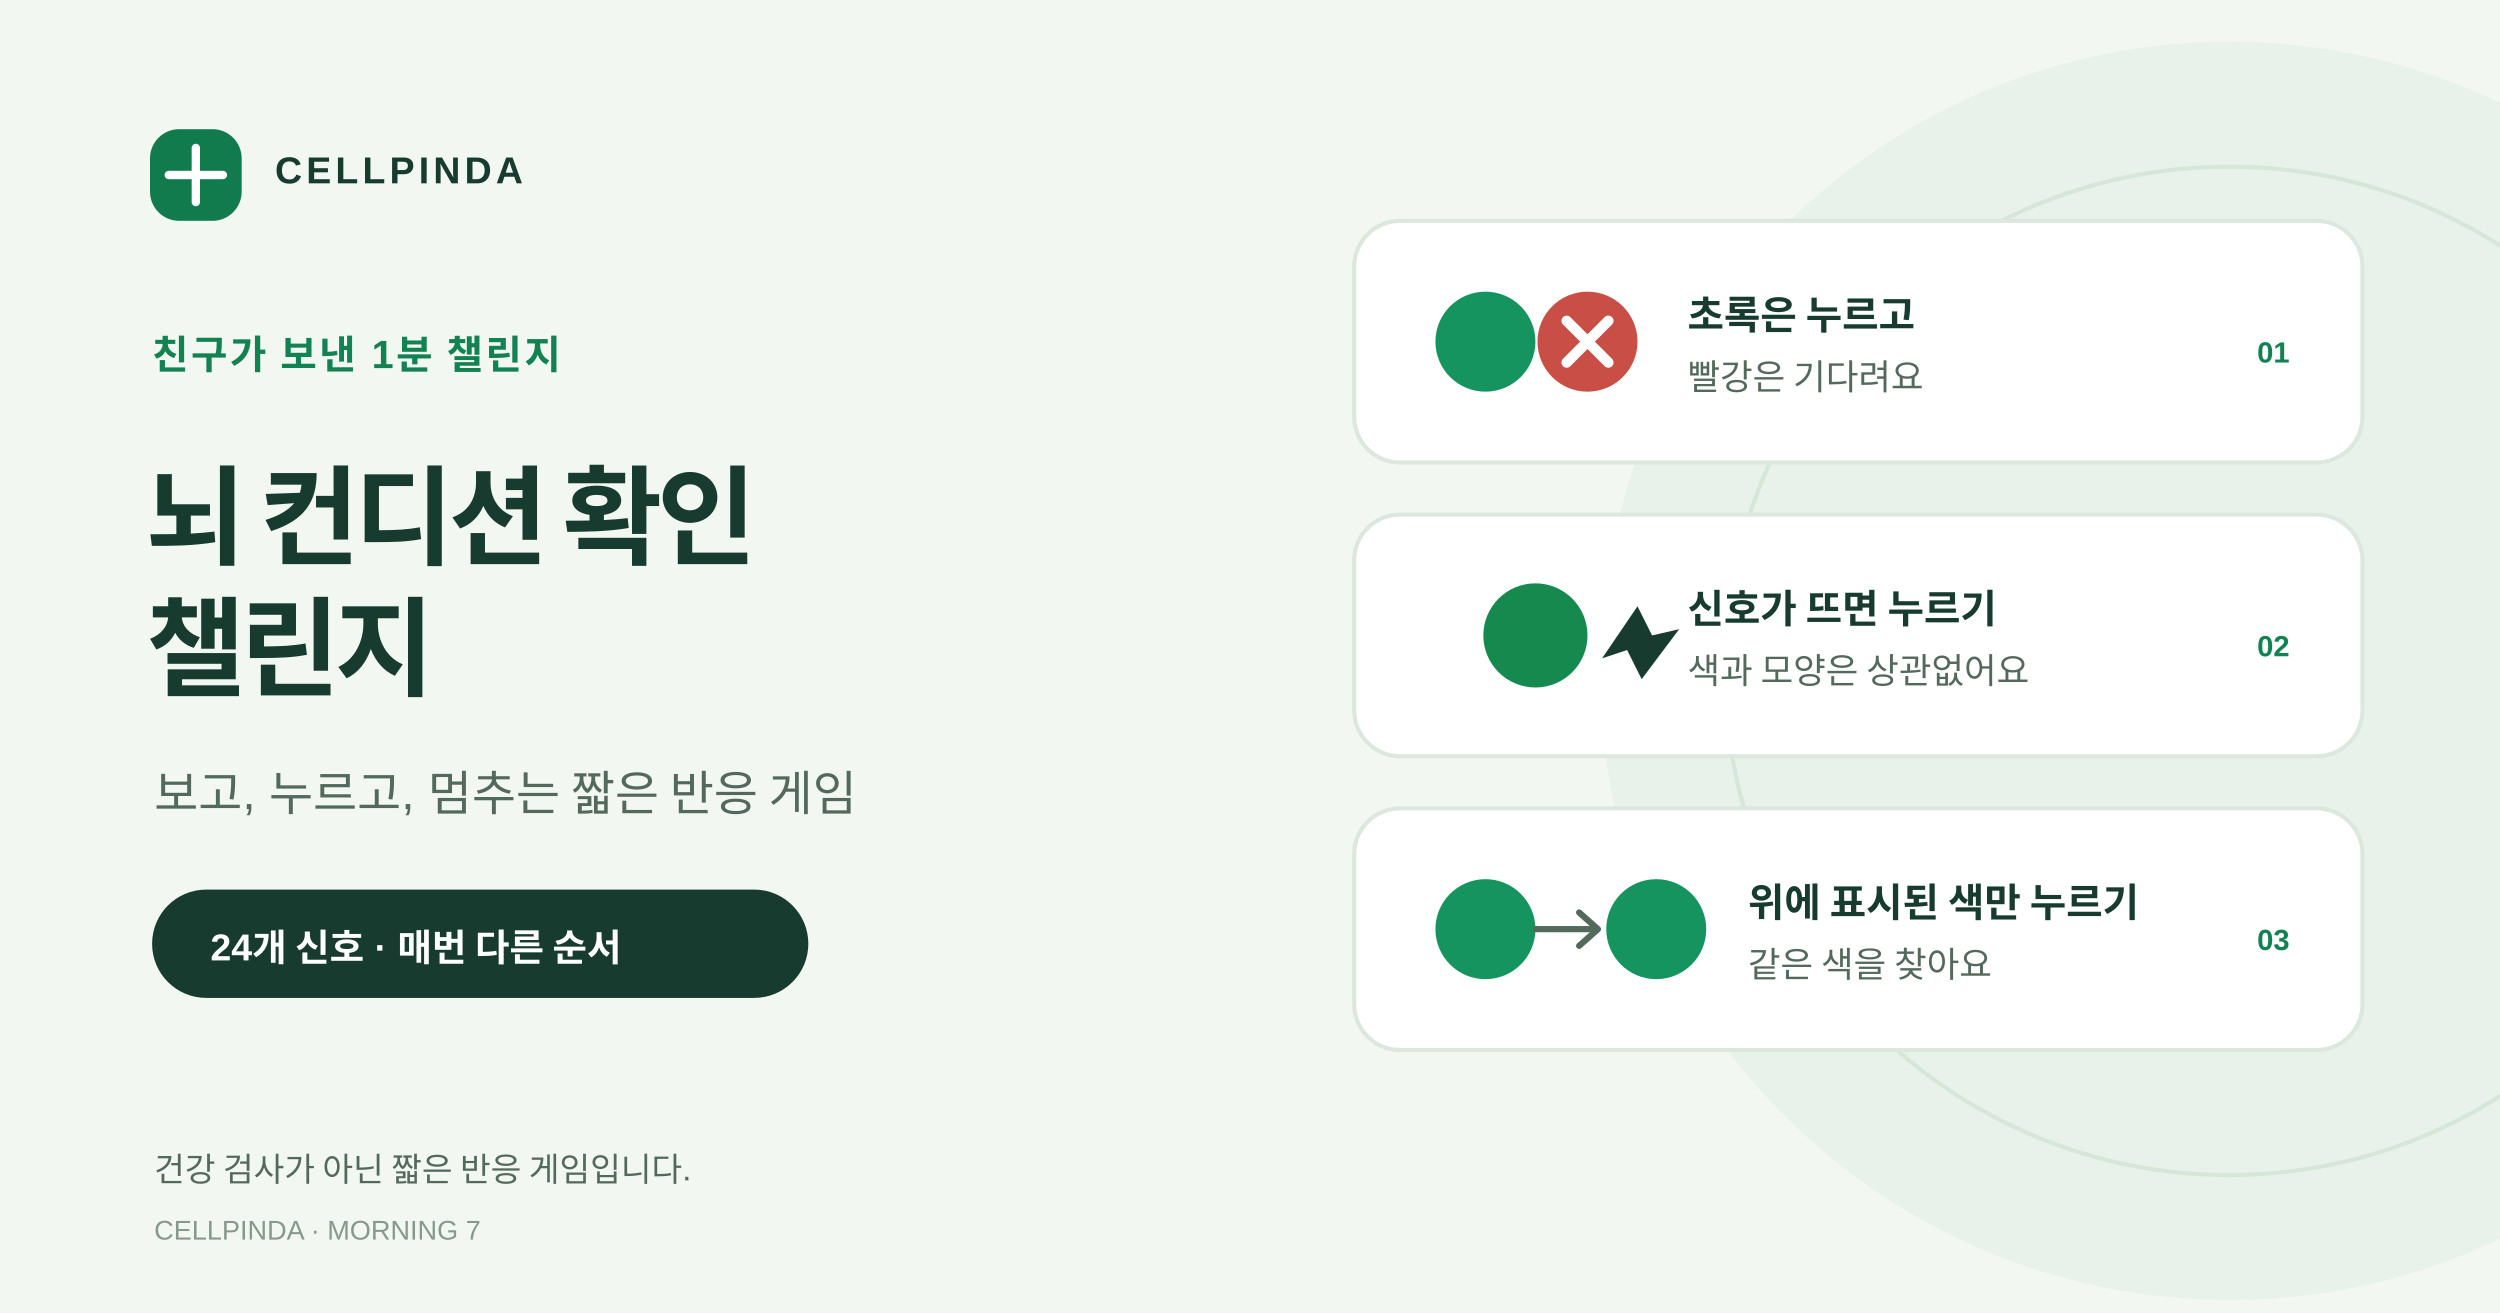
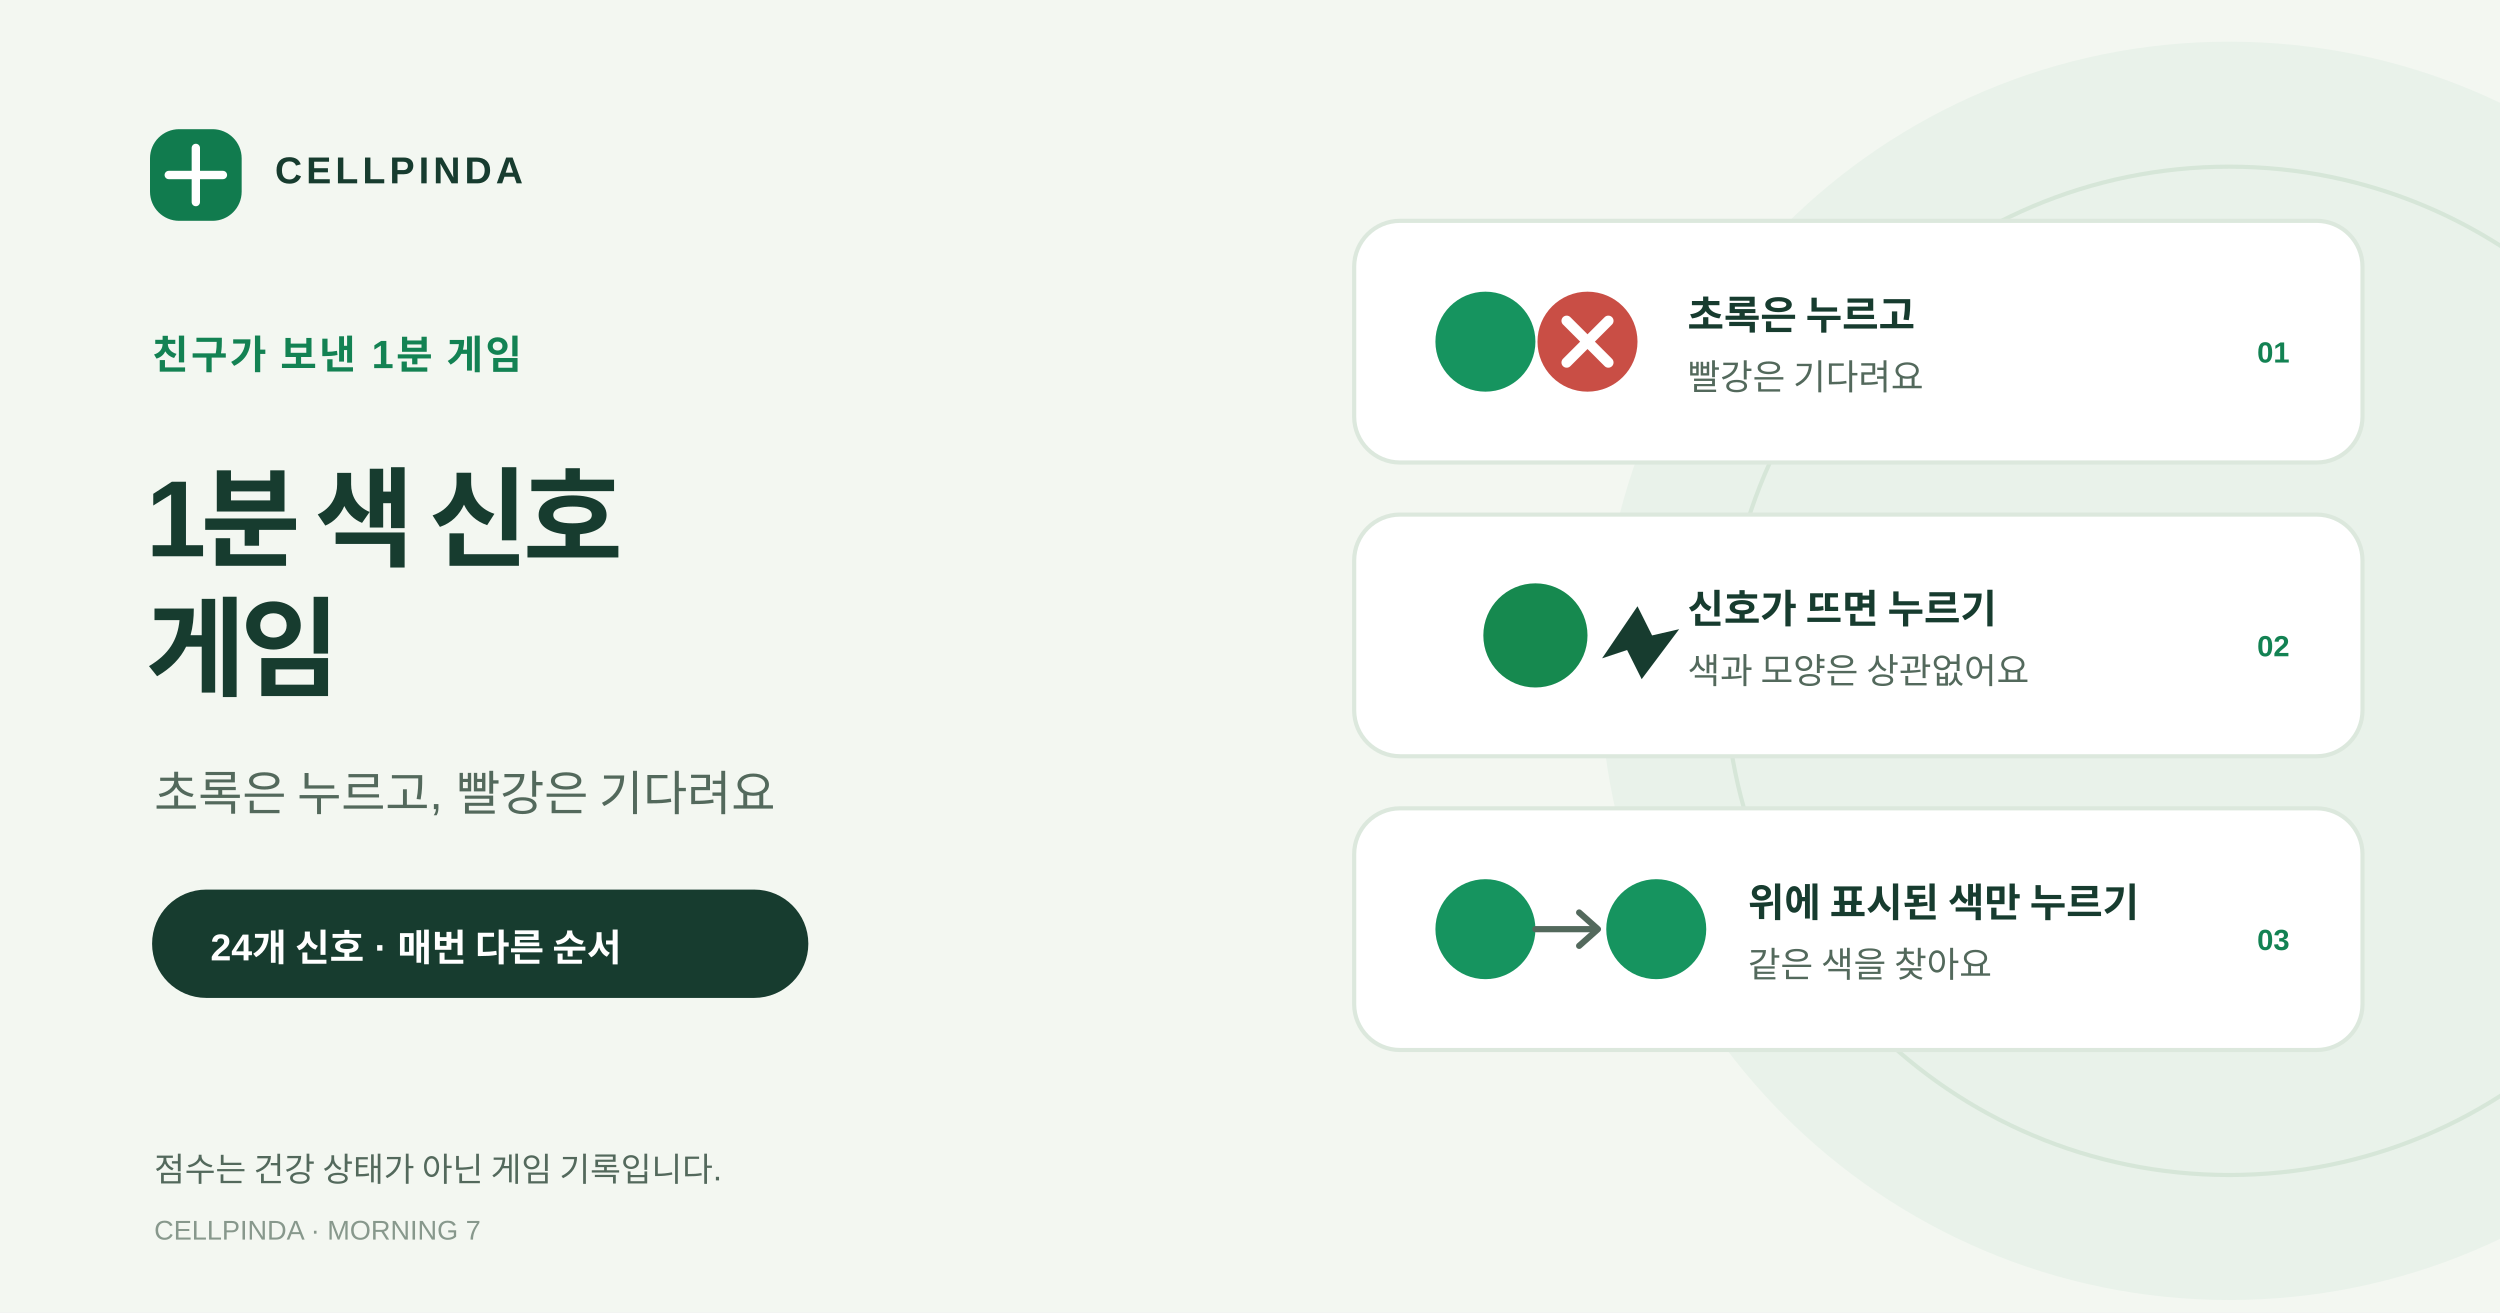
<svg xmlns="http://www.w3.org/2000/svg" width="1200" height="630" viewBox="0 0 1200 630" role="img" aria-labelledby="title desc">
  <rect width="1200" height="630" fill="#f3f7f1" />
  <circle cx="1070" cy="322" r="302" fill="#e9f2ea" />
  <circle cx="1070" cy="322" r="242" fill="none" stroke="#d6e6d8" stroke-width="2" />
  <rect x="72" y="62" width="44" height="44" rx="14" fill="#117b4e" />
  <path d="M94 71v26m-13-13h26" stroke="#fff" stroke-width="4" stroke-linecap="round" />
  <text x="132" y="88" fill="#173c2f" font-family="Arial, 'Malgun Gothic', sans-serif" font-size="18" font-weight="700" letter-spacing="2">CELLPINDA</text>
-   <text x="73" y="177" fill="#138253" font-family="Arial, 'Malgun Gothic', sans-serif" font-size="19" font-weight="700" letter-spacing="1.2">친구가 보낸 1분 챌린지</text>
-   <text x="70" y="267" fill="#173c2f" font-family="Arial, 'Malgun Gothic', sans-serif" font-size="52" font-weight="750" letter-spacing="-2.5">뇌 컨디션 확인</text>
-   <text x="70" y="330" fill="#173c2f" font-family="Arial, 'Malgun Gothic', sans-serif" font-size="52" font-weight="750" letter-spacing="-2.5">챌린지</text>
-   <text x="74" y="389" fill="#53695c" font-family="Arial, 'Malgun Gothic', sans-serif" font-size="23">보고, 누르고, 멈추는 짧은 반응 게임</text>
+   <text x="73" y="177" fill="#138253" font-family="Arial, 'Malgun Gothic', sans-serif" font-size="19" font-weight="700" letter-spacing="1.2">친구가 보낸 1분 게임</text>
+   <text x="70" y="267" fill="#173c2f" font-family="Arial, 'Malgun Gothic', sans-serif" font-size="52" font-weight="750" letter-spacing="-2.5">1분 색 신호</text>
+   <text x="70" y="330" fill="#173c2f" font-family="Arial, 'Malgun Gothic', sans-serif" font-size="52" font-weight="750" letter-spacing="-2.5">게임</text>
+   <text x="74" y="389" fill="#53695c" font-family="Arial, 'Malgun Gothic', sans-serif" font-size="23">초록은 누르고, 빨강은 기다려요</text>
  <rect x="73" y="427" width="315" height="52" rx="26" fill="#173c2f" />
  <text x="101" y="461" fill="#fff" font-family="Arial, 'Malgun Gothic', sans-serif" font-size="18" font-weight="650">24개 신호 · 매번 다른 순서</text>
  <g transform="translate(650 106)">
    <rect x="0" y="0" width="484" height="116" rx="22" fill="#fff" stroke="#dce8dd" stroke-width="2" />
    <circle cx="63" cy="58" r="24" fill="#16945f" />
    <circle cx="112" cy="58" r="24" fill="#c94e45" />
    <path d="M102 48l20 20m0-20-20 20" stroke="#fff" stroke-width="5" stroke-linecap="round" />
    <text x="160" y="52" fill="#173c2f" font-family="Arial, 'Malgun Gothic', sans-serif" font-size="19" font-weight="700">초록은 누르고</text>
    <text x="160" y="81" fill="#53695c" font-family="Arial, 'Malgun Gothic', sans-serif" font-size="17">빨강은 기다려요</text>
    <text x="449" y="68" fill="#138253" font-family="Arial, 'Malgun Gothic', sans-serif" font-size="14" font-weight="700" text-anchor="end">01</text>
  </g>
  <g transform="translate(650 247)">
    <rect x="0" y="0" width="484" height="116" rx="22" fill="#fff" stroke="#dce8dd" stroke-width="2" />
    <circle cx="87" cy="58" r="25" fill="#16894f" />
    <path d="M119 69l17-25 7 14 13-3-18 24-7-14Z" fill="#173c2f" />
    <text x="160" y="52" fill="#173c2f" font-family="Arial, 'Malgun Gothic', sans-serif" font-size="19" font-weight="700">신호가 뜨면 누르기</text>
    <text x="160" y="81" fill="#53695c" font-family="Arial, 'Malgun Gothic', sans-serif" font-size="17">색과 모양은 상관없어요</text>
    <text x="449" y="68" fill="#138253" font-family="Arial, 'Malgun Gothic', sans-serif" font-size="14" font-weight="700" text-anchor="end">02</text>
  </g>
  <g transform="translate(650 388)">
    <rect x="0" y="0" width="484" height="116" rx="22" fill="#fff" stroke="#dce8dd" stroke-width="2" />
    <circle cx="63" cy="58" r="24" fill="#16945f" />
    <path d="M87 58h28" stroke="#53695c" stroke-width="3" stroke-linecap="round" />
    <path d="m108 50 9 8-9 8" fill="none" stroke="#53695c" stroke-width="3" stroke-linecap="round" stroke-linejoin="round" />
    <circle cx="145" cy="58" r="24" fill="#16945f" />
    <text x="189" y="52" fill="#173c2f" font-family="Arial, 'Malgun Gothic', sans-serif" font-size="19" font-weight="700">위에 표시된 색만 누르기</text>
    <text x="189" y="81" fill="#53695c" font-family="Arial, 'Malgun Gothic', sans-serif" font-size="17">같은 색을 찾아요</text>
    <text x="449" y="68" fill="#138253" font-family="Arial, 'Malgun Gothic', sans-serif" font-size="14" font-weight="700" text-anchor="end">03</text>
  </g>
-   <text x="74" y="567" fill="#53695c" font-family="Arial, 'Malgun Gothic', sans-serif" font-size="16">건강 검사가 아닌 짧은 반응 게임입니다.</text>
+   <text x="74" y="567" fill="#53695c" font-family="Arial, 'Malgun Gothic', sans-serif" font-size="16">점수는 건강 상태가 아닌 게임 기록입니다.</text>
  <text x="74" y="595" fill="#87988c" font-family="Arial, 'Malgun Gothic', sans-serif" font-size="13">CELLPINDA · MORNING 7</text>
</svg>
